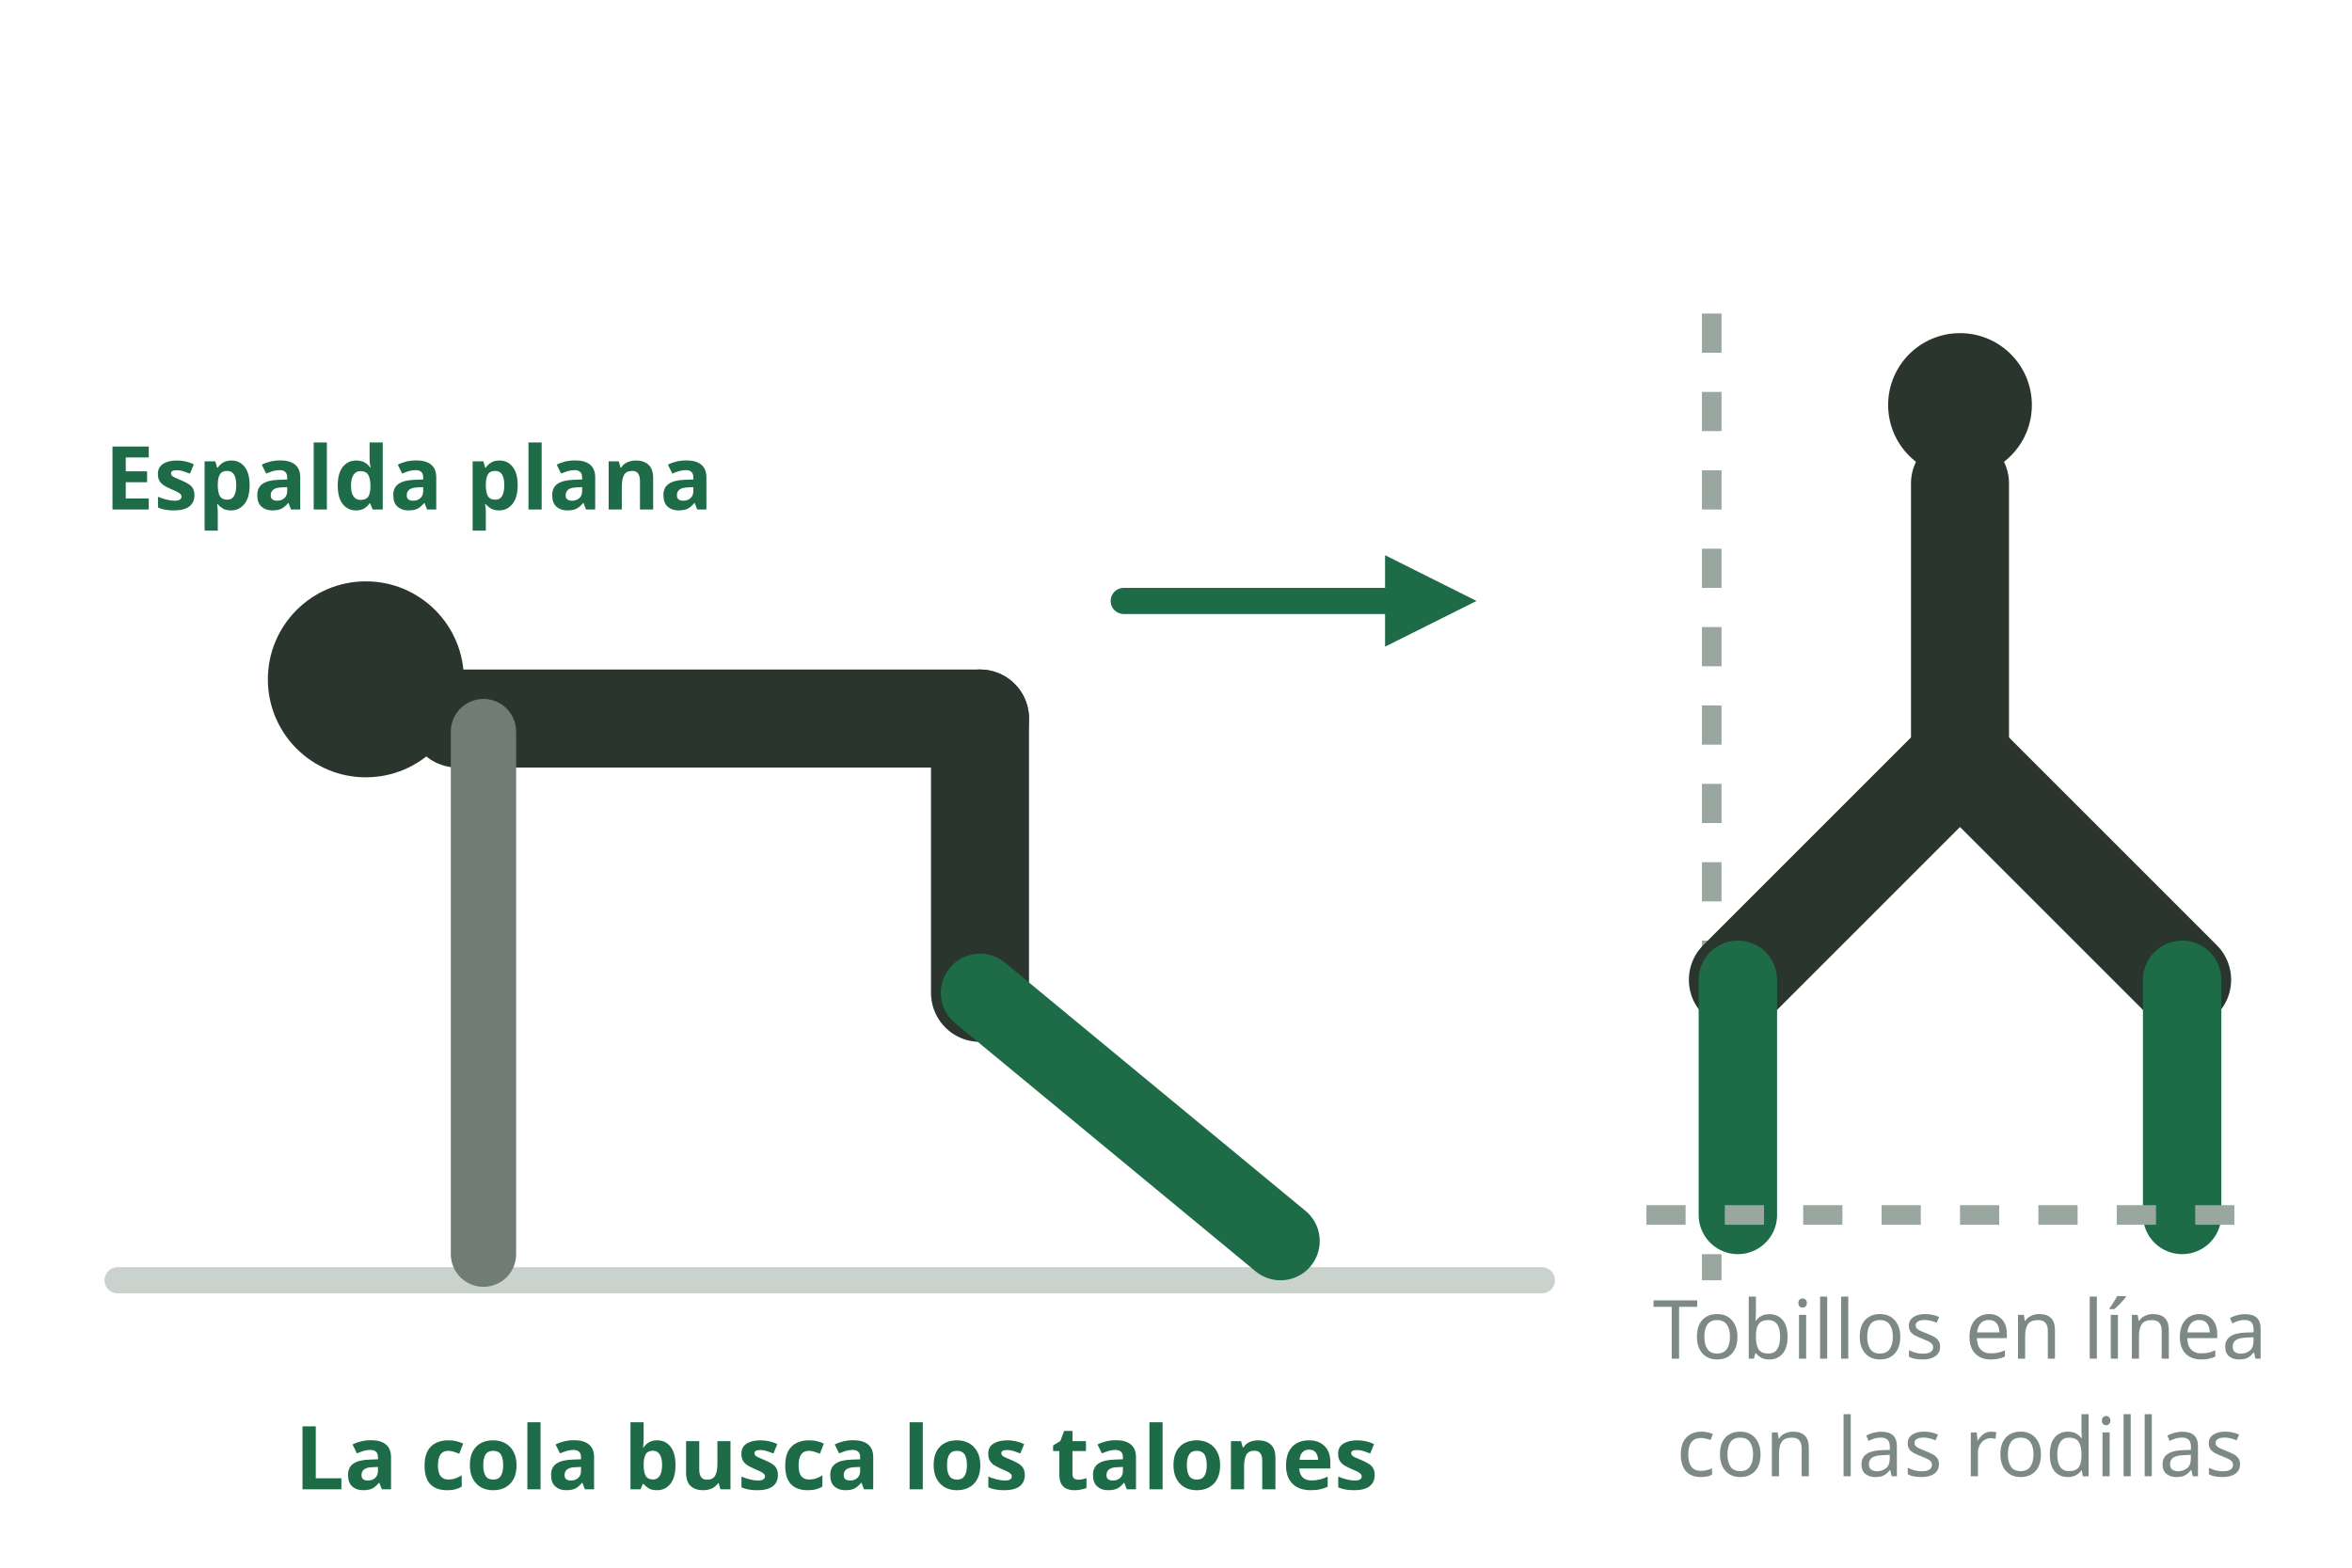
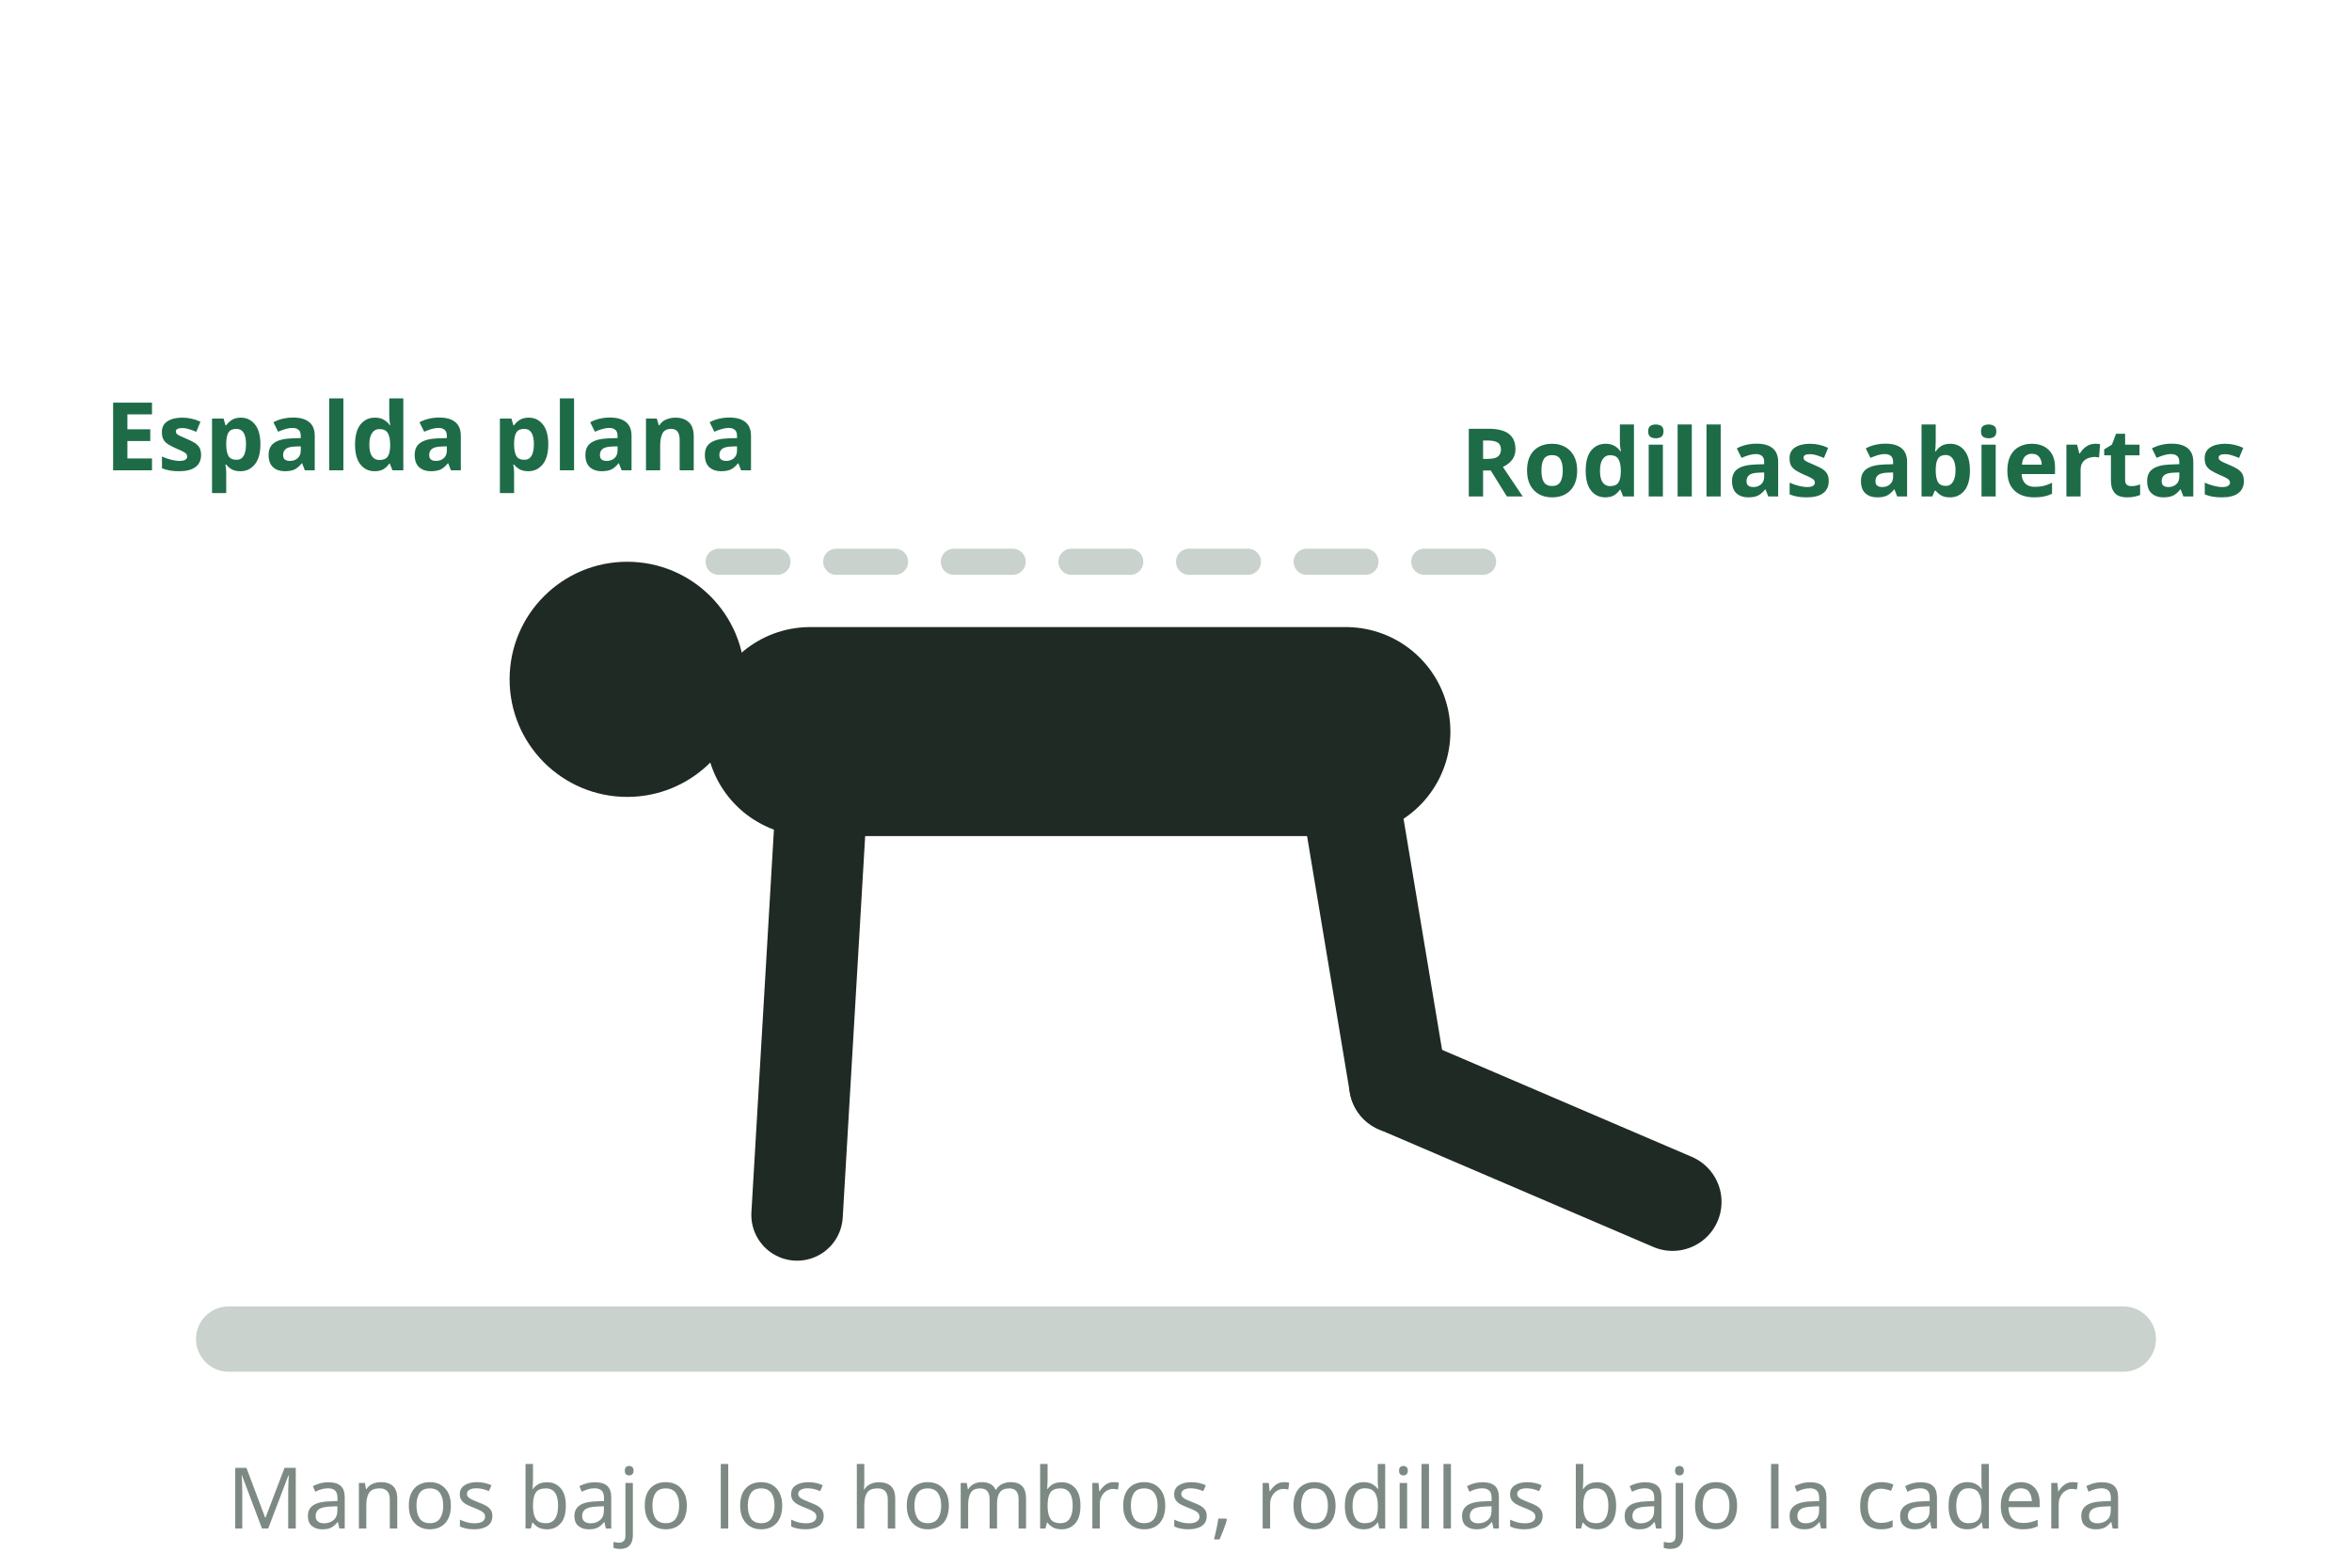
- <svg xmlns="http://www.w3.org/2000/svg" viewBox="0 0 360 240" width="360" height="240" role="img" aria-label="Mecedora de rana: en cuatro apoyos con las rodillas abiertas, la cola va hacia los talones">
+ <svg xmlns="http://www.w3.org/2000/svg" viewBox="0 0 360 240" width="360" height="240" role="img" aria-label="Cuatro apoyos con las rodillas abiertas y la espalda plana">
  <style>
-     .suelo { stroke: #c9d2cc; stroke-width: 4; stroke-linecap: round }
-     .pared { stroke: #c9d2cc; stroke-width: 4; stroke-linecap: round }
-     .cuerpo { stroke: #2a352e; stroke-width: 15; stroke-linecap: round; fill: none }
-     .brazo { stroke: #6f7d75; stroke-width: 10; stroke-linecap: round; fill: none }
-     .cabeza { fill: #2a352e }
-     .pie { stroke: #1E6B48; stroke-width: 12; stroke-linecap: round; fill: none }
-     .flecha { stroke: #1E6B48; stroke-width: 4; fill: none; stroke-linecap: round }
-     .rot { fill: #1E6B48 }
-     .guia { stroke: #9aa7a0; stroke-width: 3; stroke-dasharray: 6 6; fill: none }
-     .banda { stroke: #1E6B48; stroke-width: 3.5; fill: none; stroke-dasharray: 2 5; stroke-linecap: round }
-     .izq { font: 600 13.5px system-ui, sans-serif; fill: #1E6B48; text-anchor: start }
-     .der { font: 600 13.5px system-ui, sans-serif; fill: #1E6B48; text-anchor: end }
-     .cen { font: 600 13.5px system-ui, sans-serif; fill: #1E6B48; text-anchor: middle }
-     .nota { font: 400 12.5px system-ui, sans-serif; fill: #7d8a83; text-anchor: middle }
-     .chico { font: 400 11.5px system-ui, sans-serif; fill: #7d8a83; text-anchor: middle }
+     .izq { font: 700 14.5px system-ui, sans-serif; fill: #1E6B48; text-anchor: start }
+     .der { font: 700 14.5px system-ui, sans-serif; fill: #1E6B48; text-anchor: end }
+     .cen { font: 700 14.5px system-ui, sans-serif; fill: #1E6B48; text-anchor: middle }
+     .mal { font: 700 14.5px system-ui, sans-serif; fill: #c4634f; text-anchor: middle }
+     .pie { font: 400 13px system-ui, sans-serif; fill: #7d8a83; text-anchor: middle }
  </style>
-   <line class="suelo" x1="18" y1="196" x2="236" y2="196" />
-   <circle class="cabeza" cx="56" cy="104" r="15" />
-   <path class="cuerpo" d="M70 110 H150" />
-   <path class="brazo" d="M74 112 V192" />
-   <path class="cuerpo" d="M150 110 L150 152" />
-   <path class="pie" d="M150 152 L196 190" />
-   <path class="flecha" d="M172 92 H216" />
-   <path class="rot" d="M226 92 l-14 7 v-14 z" />
-   <text class="izq" x="16" y="78">Espalda plana</text>
-   <text class="cen" x="128" y="228">La cola busca los talones</text>
-   <path class="guia" d="M262 48 V196" />
-   <circle class="cabeza" cx="300" cy="62" r="11" />
-   <path class="cuerpo" d="M300 74 V116" />
-   <path class="cuerpo" d="M300 116 L266 150" />
-   <path class="cuerpo" d="M300 116 L334 150" />
-   <path class="pie" d="M266 150 V186" />
-   <path class="pie" d="M334 150 V186" />
-   <path class="guia" d="M252 186 H348" />
-   <text class="nota" x="300" y="208">Tobillos en línea</text>
-   <text class="nota" x="300" y="226">con las rodillas</text>
+   <rect x="30" y="200" width="300" height="10" rx="5" fill="#c9d2cc" />
+   <circle cx="96" cy="104" r="18" fill="#1f2a24" />
+   <path d="M124 112 L206 112" stroke="#1f2a24" stroke-width="32" stroke-linecap="round" stroke-linejoin="round" fill="none" />
+   <path d="M126 118 L122 186" stroke="#1f2a24" stroke-width="14" stroke-linecap="round" stroke-linejoin="round" fill="none" />
+   <path d="M206 118 L214 166" stroke="#1f2a24" stroke-width="15" stroke-linecap="round" stroke-linejoin="round" fill="none" />
+   <path d="M214 166 L256 184" stroke="#1f2a24" stroke-width="15" stroke-linecap="round" stroke-linejoin="round" fill="none" />
+   <path d="M110 86 L230 86" stroke="#c9d2cc" stroke-width="4" stroke-dasharray="9 9" stroke-linecap="round" fill="none" />
+   <text class="izq" x="16" y="72">Espalda plana</text>
+   <text class="der" x="344" y="76">Rodillas abiertas</text>
+   <text class="pie" x="180" y="234">Manos bajo los hombros, rodillas bajo la cadera</text>
</svg>
